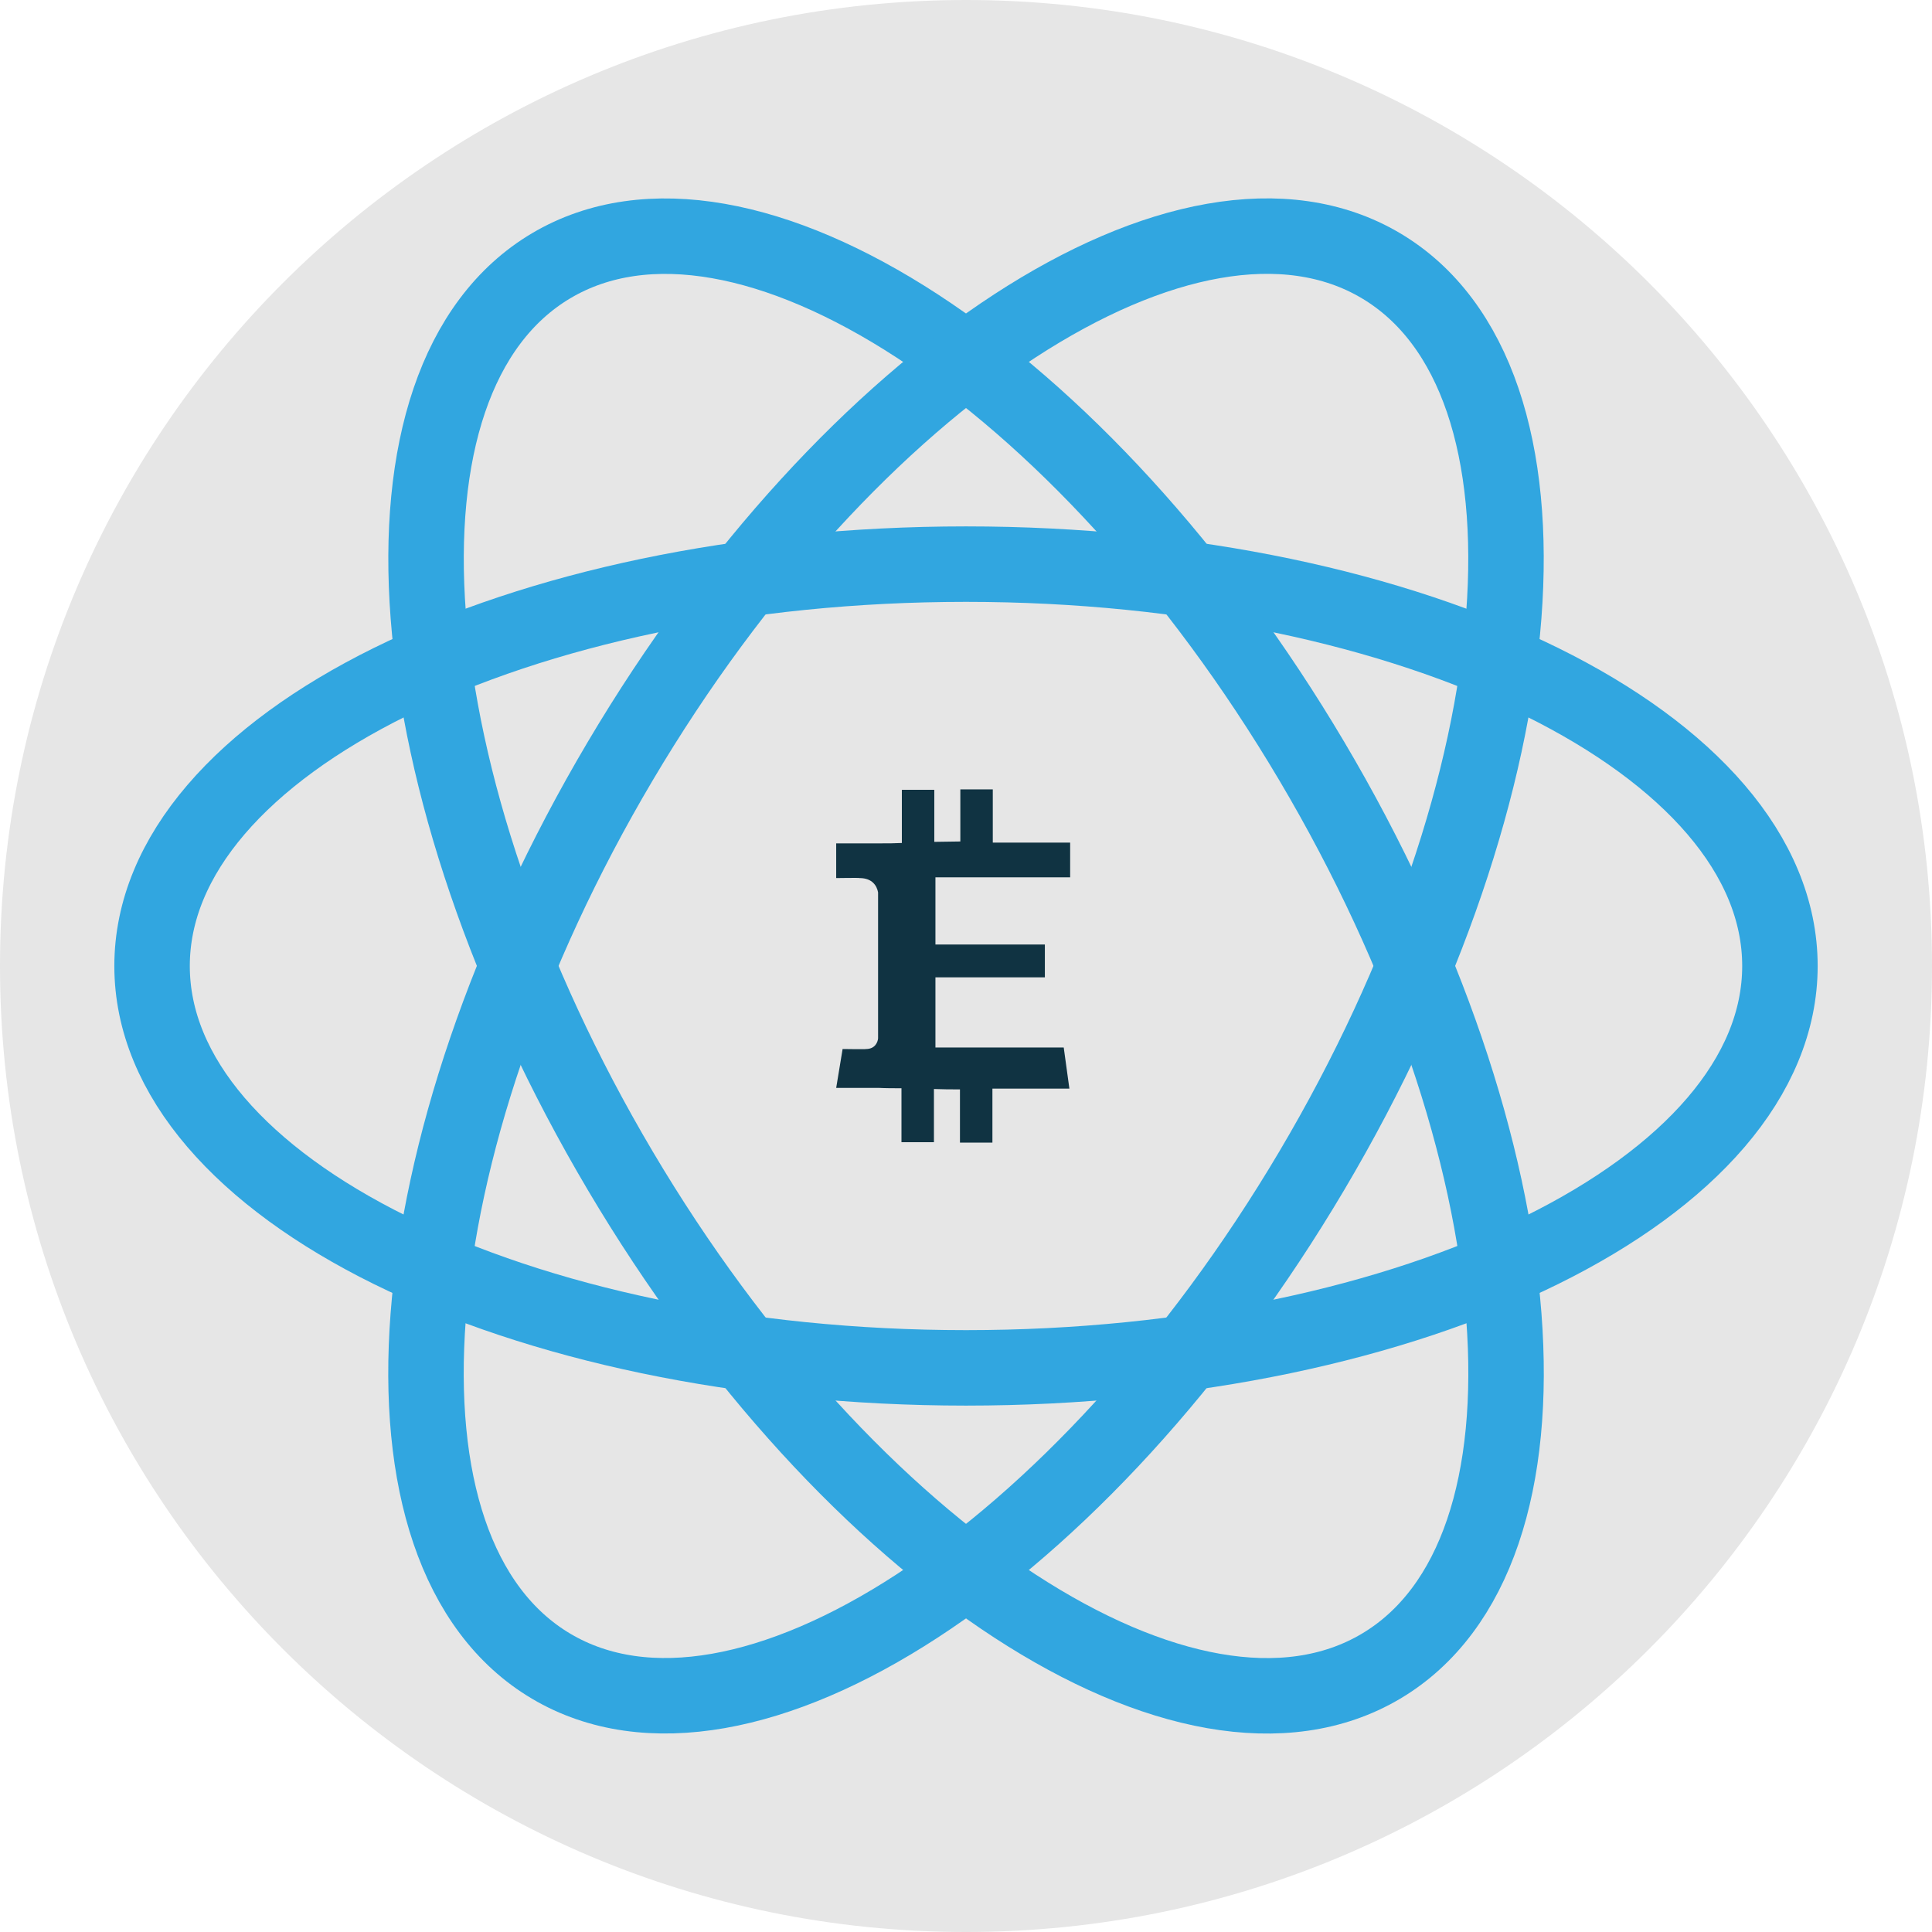
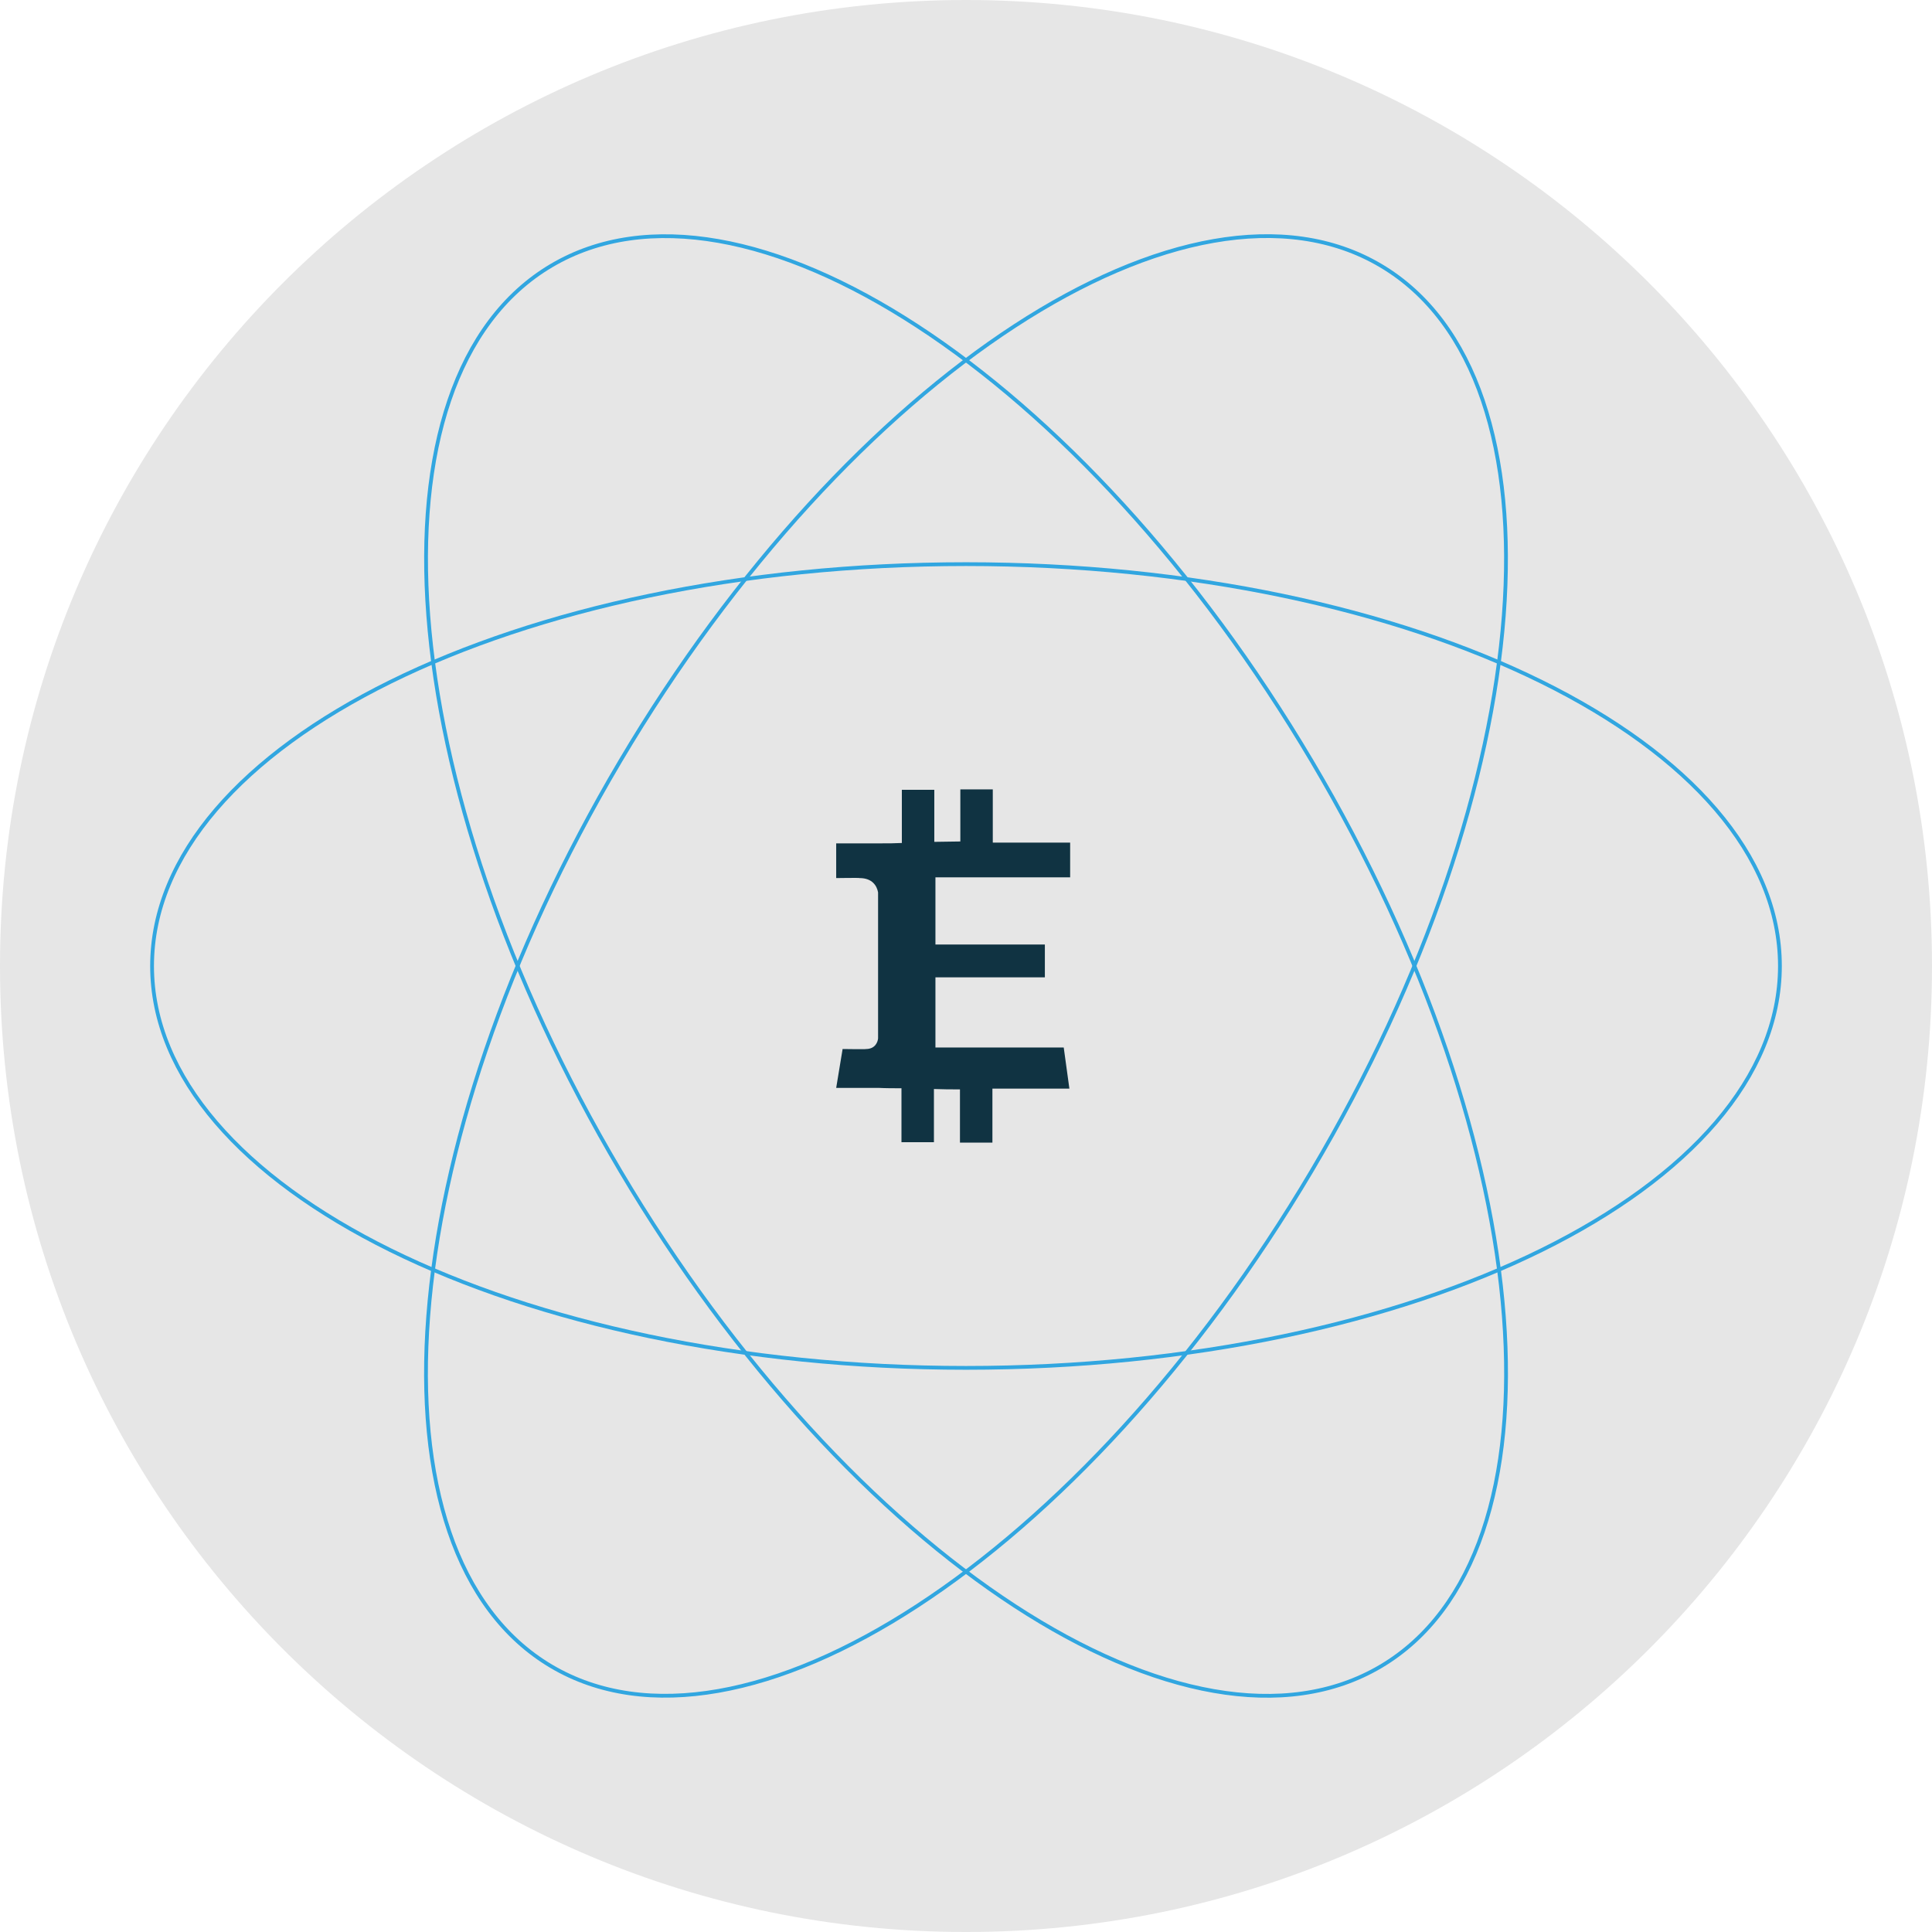
<svg xmlns="http://www.w3.org/2000/svg" version="1.1" id="Layer_1" x="0px" y="0px" viewBox="0 0 512 512" enable-background="new 0 0 512 512" xml:space="preserve">
  <circle fill="#E6E6E6" cx="256" cy="256" r="256" />
  <g>
-     <ellipse fill="none" stroke="#31A6E0" stroke-width="20" stroke-miterlimit="10" cx="256" cy="256" rx="215.7" ry="106.5" />
-     <ellipse transform="matrix(0.5096 0.8604 -0.8604 0.5096 345.821 -94.7195)" fill="none" stroke="#31A6E0" stroke-width="20" stroke-miterlimit="10" cx="256" cy="256" rx="215.7" ry="106.5" />
-     <ellipse transform="matrix(-0.5096 0.8604 -0.8604 -0.5096 606.7195 166.179)" fill="none" stroke="#31A6E0" stroke-width="20" stroke-miterlimit="10" cx="256" cy="256" rx="215.7" ry="106.5" />
+     <ellipse fill="none" stroke="#31A6E0" strokeWidth="20" stroke-miterlimit="10" cx="256" cy="256" rx="215.7" ry="106.5" />
+     <ellipse transform="matrix(0.5096 0.8604 -0.8604 0.5096 345.821 -94.7195)" fill="none" stroke="#31A6E0" strokeWidth="20" stroke-miterlimit="10" cx="256" cy="256" rx="215.7" ry="106.5" />
+     <ellipse transform="matrix(-0.5096 0.8604 -0.8604 -0.5096 606.7195 166.179)" fill="none" stroke="#31A6E0" strokeWidth="20" stroke-miterlimit="10" cx="256" cy="256" rx="215.7" ry="106.5" />
    <g>
      <path fill="#103342" d="M283.4,288.5H263l0,14.3l-8.6,0l0-14.1c-2.2,0-4.5,0-6.9-0.1l0,14.1l-8.6,0l0-14.3c-2,0-4.1,0-6.1-0.1    l-11.2,0l1.7-10.3c0,0,6.4,0.1,6.2,0c2.4,0,3.1-1.8,3.2-2.8l0-38.7c-0.3-1.7-1.5-3.8-4.9-3.8c0.1-0.1-6.2,0-6.2,0l0-9.2l11.9,0    l0,0c1.8,0,3.6,0,5.5-0.1l0-14.1l8.6,0l0,13.8c2.3,0,4.6-0.1,6.9-0.1l0-13.8l8.6,0l0,14.1h20.5c0,0,0,9.7,0,9.2h-35.7l0,17.8h29    v8.7h-29l0,18.6l34,0L283.4,288.5" />
    </g>
  </g>
  <g>
</g>
  <g>
</g>
  <g>
</g>
  <g>
</g>
  <g>
</g>
  <g>
</g>
  <g>
</g>
  <g>
</g>
  <g>
</g>
  <g>
</g>
  <g>
</g>
  <g>
</g>
  <g>
</g>
  <g>
</g>
  <g>
</g>
</svg>
